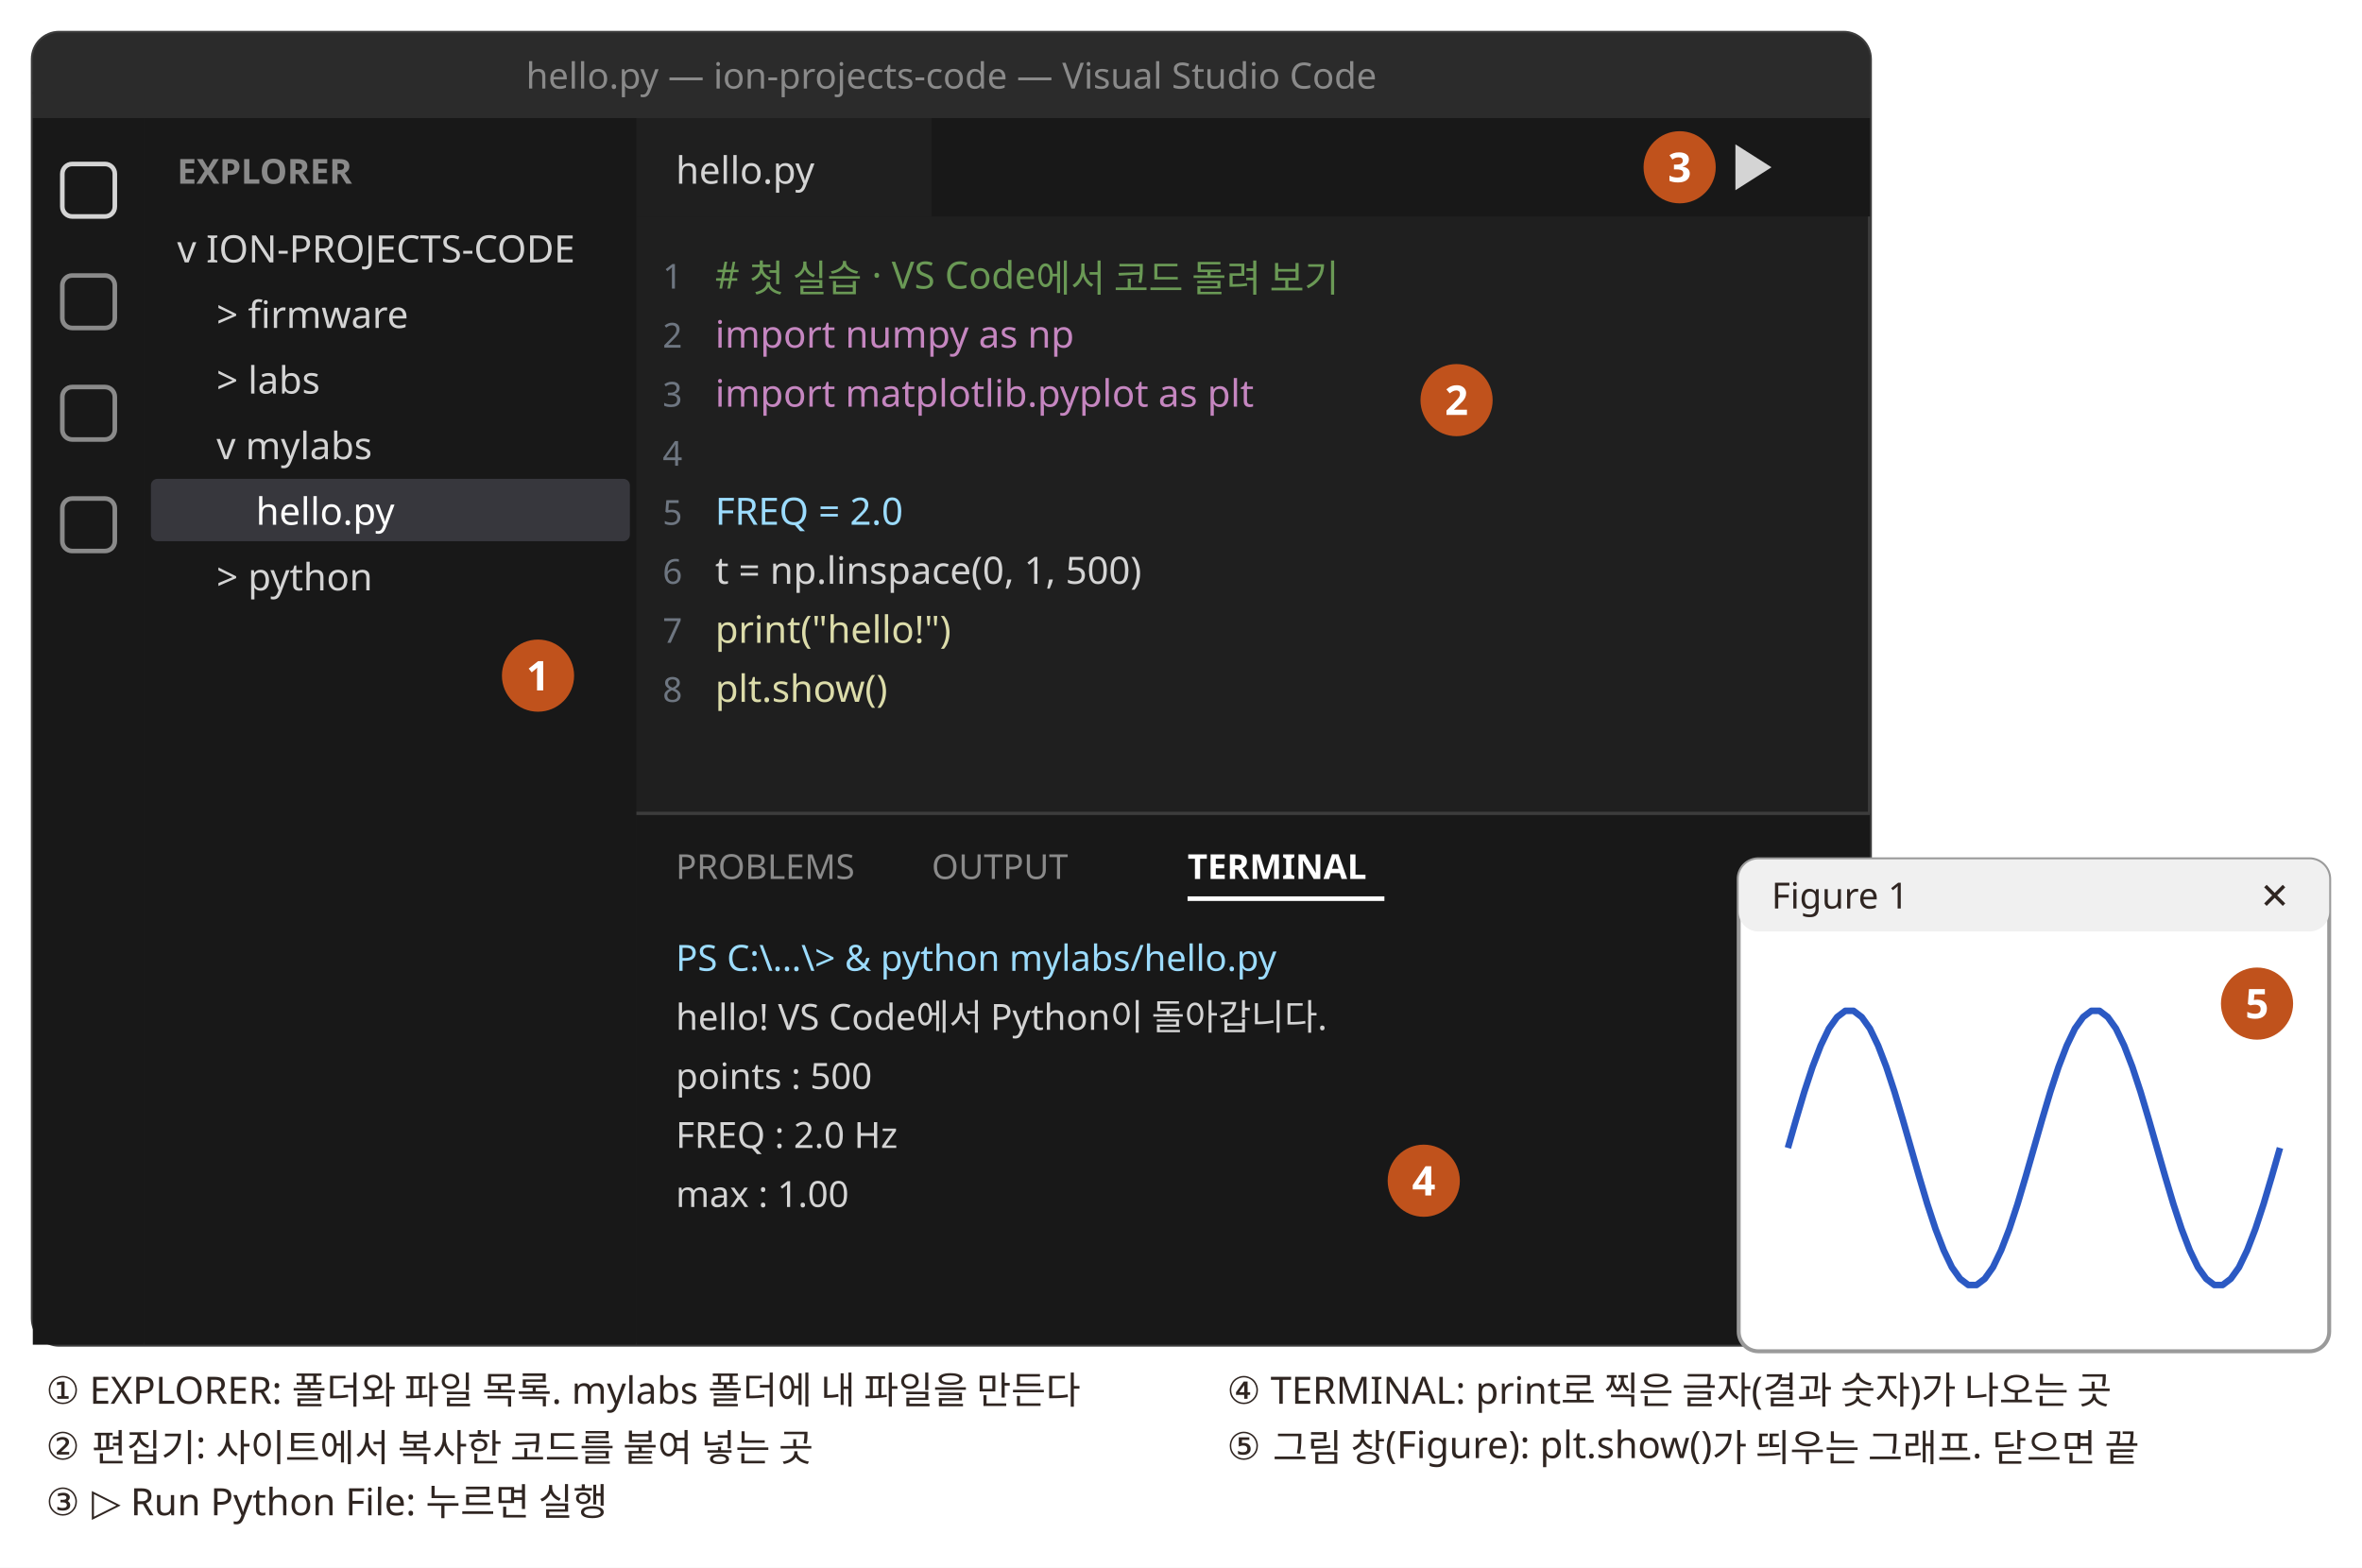
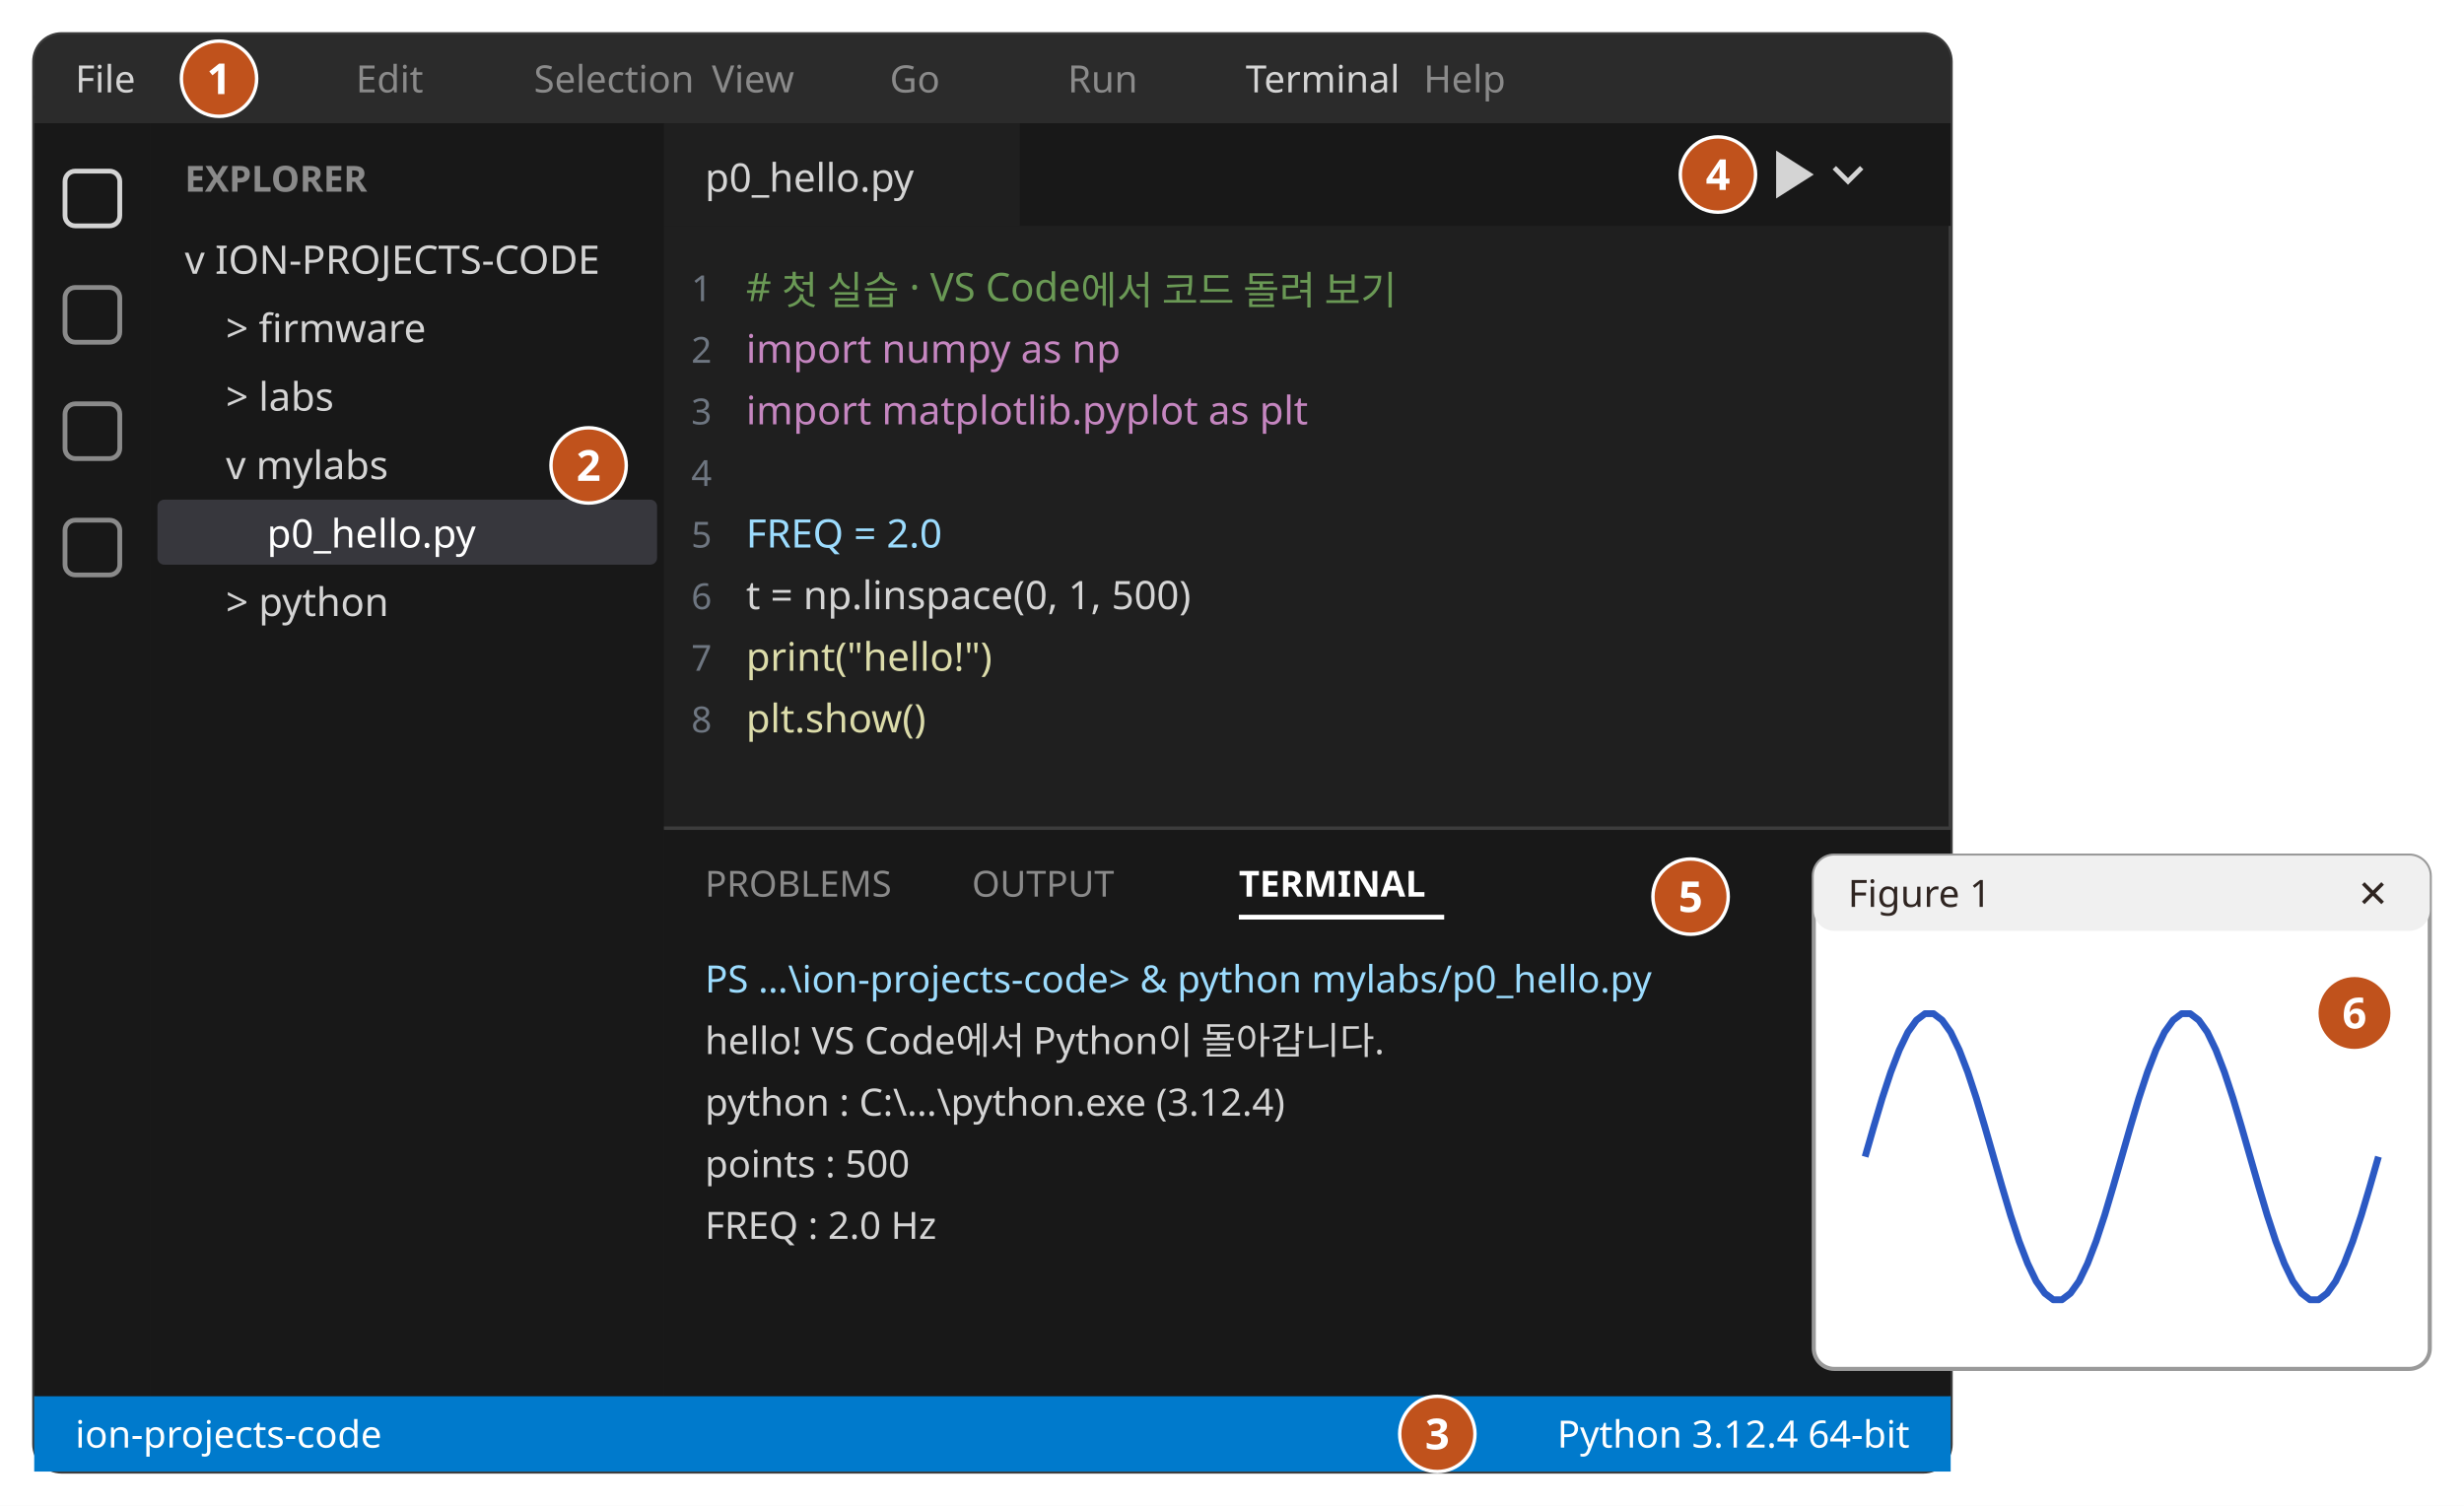
- <svg xmlns="http://www.w3.org/2000/svg" viewBox="0 0 720 478" width="720" height="478" font-family="Pretendard, Malgun Gothic, sans-serif" font-size="13">
+ <svg xmlns="http://www.w3.org/2000/svg" viewBox="0 0 720 440" width="720" height="440" font-family="Pretendard, Malgun Gothic, sans-serif" font-size="13">
  <defs>
    <marker id="ar" viewBox="0 0 10 10" refX="9" refY="5" markerWidth="7" markerHeight="7" orient="auto">
      <path d="M0,0 L10,5 L0,10 z" fill="#2f2521" />
    </marker>
  </defs>
-   <rect x="0" y="0" width="720" height="478" fill="#fff" />
-   <rect x="10" y="10" width="560" height="400" rx="8" fill="#1f1f1f" stroke="#3c3c3c" stroke-width="1.2" />
+   <rect x="0" y="0" width="720" height="440" fill="#fff" />
+   <rect x="10" y="10" width="560" height="420" rx="8" fill="#1f1f1f" stroke="#3c3c3c" stroke-width="1.2" />
  <rect x="10" y="10" width="560" height="26" rx="8" fill="#2b2b2b" stroke="none" stroke-width="1.2" />
  <rect x="10" y="28" width="560" height="8" fill="#2b2b2b" />
-   <text x="290.0" y="27" font-size="11" fill="#8a8a8a" text-anchor="middle" font-weight="normal">hello.py — ion-projects-code — Visual Studio Code</text>
-   <rect x="10" y="36" width="34" height="374" fill="#181818" />
+   <text x="22" y="27" font-size="11" fill="#d4d4d4" text-anchor="start" font-weight="normal">File</text>
+   <text x="104" y="27" font-size="11" fill="#8a8a8a" text-anchor="start" font-weight="normal">Edit</text>
+   <text x="156" y="27" font-size="11" fill="#8a8a8a" text-anchor="start" font-weight="normal">Selection</text>
+   <text x="208" y="27" font-size="11" fill="#8a8a8a" text-anchor="start" font-weight="normal">View</text>
+   <text x="260" y="27" font-size="11" fill="#8a8a8a" text-anchor="start" font-weight="normal">Go</text>
+   <text x="312" y="27" font-size="11" fill="#8a8a8a" text-anchor="start" font-weight="normal">Run</text>
+   <text x="364" y="27" font-size="11" fill="#d4d4d4" text-anchor="start" font-weight="normal">Terminal</text>
+   <text x="416" y="27" font-size="11" fill="#8a8a8a" text-anchor="start" font-weight="normal">Help</text>
+   <rect x="10" y="36" width="34" height="372" fill="#181818" />
  <rect x="19" y="50" width="16" height="16" rx="3" fill="none" stroke="#d4d4d4" stroke-width="1.4" />
  <rect x="19" y="84" width="16" height="16" rx="3" fill="none" stroke="#8a8a8a" stroke-width="1.4" />
  <rect x="19" y="118" width="16" height="16" rx="3" fill="none" stroke="#8a8a8a" stroke-width="1.4" />
  <rect x="19" y="152" width="16" height="16" rx="3" fill="none" stroke="#8a8a8a" stroke-width="1.4" />
-   <rect x="44" y="36" width="150" height="374" fill="#181818" />
+   <rect x="44" y="36" width="150" height="372" fill="#181818" />
  <text x="54" y="56" font-size="10.5" fill="#8a8a8a" text-anchor="start" font-weight="bold">EXPLORER</text>
  <text x="54" y="80" font-size="11.5" fill="#d4d4d4" text-anchor="start" font-weight="normal">v ION-PROJECTS-CODE</text>
  <text x="66" y="100" font-size="11.5" fill="#d4d4d4" text-anchor="start" font-weight="normal">&gt; firmware</text>
  <text x="66" y="120" font-size="11.5" fill="#d4d4d4" text-anchor="start" font-weight="normal">&gt; labs</text>
  <text x="66" y="140" font-size="11.5" fill="#d4d4d4" text-anchor="start" font-weight="normal">v mylabs</text>
  <rect x="46" y="146" width="146" height="19" rx="2" fill="#37373d" stroke="none" stroke-width="1.2" />
-   <text x="78" y="160" font-size="11.5" fill="#ffffff" text-anchor="start" font-weight="normal">hello.py</text>
+   <text x="78" y="160" font-size="11.5" fill="#ffffff" text-anchor="start" font-weight="normal">p0_hello.py</text>
  <text x="66" y="180" font-size="11.5" fill="#d4d4d4" text-anchor="start" font-weight="normal">&gt; python</text>
  <rect x="194" y="36" width="376" height="30" fill="#181818" />
-   <rect x="194" y="36" width="90" height="30" rx="0" fill="#1f1f1f" stroke="none" stroke-width="1.2" />
-   <text x="206" y="56" font-size="11.5" fill="#d4d4d4" text-anchor="start" font-weight="normal">hello.py</text>
-   <path d="M529,44 l11,7 l-11,7 z" fill="#d4d4d4" />
+   <rect x="194" y="36" width="104" height="30" rx="0" fill="#1f1f1f" stroke="none" stroke-width="1.2" />
+   <text x="206" y="56" font-size="11.5" fill="#d4d4d4" text-anchor="start" font-weight="normal">p0_hello.py</text>
+   <path d="M519,44 l11,7 l-11,7 z" fill="#d4d4d4" />
+   <path d="M536,49 l4,4 l4,-4" fill="none" stroke="#d4d4d4" stroke-width="1.4" />
  <text x="208" y="88" font-size="10.5" fill="#6e7681" text-anchor="end" font-weight="normal">1</text>
  <text x="218" y="88" font-size="11.5" fill="#6a9955" text-anchor="start" font-weight="normal"># 첫 실습 · VS Code에서 코드 돌려 보기</text>
  <text x="208" y="106" font-size="10.5" fill="#6e7681" text-anchor="end" font-weight="normal">2</text>
  <text x="218" y="106" font-size="11.5" fill="#c586c0" text-anchor="start" font-weight="normal">import numpy as np</text>
  <text x="208" y="124" font-size="10.5" fill="#6e7681" text-anchor="end" font-weight="normal">3</text>
  <text x="218" y="124" font-size="11.5" fill="#c586c0" text-anchor="start" font-weight="normal">import matplotlib.pyplot as plt</text>
  <text x="208" y="142" font-size="10.5" fill="#6e7681" text-anchor="end" font-weight="normal">4</text>
  <text x="218" y="142" font-size="11.5" fill="#d4d4d4" text-anchor="start" font-weight="normal" />
  <text x="208" y="160" font-size="10.5" fill="#6e7681" text-anchor="end" font-weight="normal">5</text>
  <text x="218" y="160" font-size="11.5" fill="#9cdcfe" text-anchor="start" font-weight="normal">FREQ = 2.0</text>
  <text x="208" y="178" font-size="10.5" fill="#6e7681" text-anchor="end" font-weight="normal">6</text>
  <text x="218" y="178" font-size="11.5" fill="#d4d4d4" text-anchor="start" font-weight="normal">t = np.linspace(0, 1, 500)</text>
  <text x="208" y="196" font-size="10.5" fill="#6e7681" text-anchor="end" font-weight="normal">7</text>
  <text x="218" y="196" font-size="11.5" fill="#dcdcaa" text-anchor="start" font-weight="normal">print("hello!")</text>
  <text x="208" y="214" font-size="10.5" fill="#6e7681" text-anchor="end" font-weight="normal">8</text>
  <text x="218" y="214" font-size="11.5" fill="#dcdcaa" text-anchor="start" font-weight="normal">plt.show()</text>
-   <rect x="194" y="248" width="376" height="162" fill="#181818" />
-   <line x1="194" y1="248" x2="570" y2="248" stroke="#3c3c3c" stroke-width="1" />
-   <text x="206" y="268" font-size="10.5" fill="#8a8a8a" text-anchor="start" font-weight="normal">PROBLEMS</text>
-   <text x="284" y="268" font-size="10.5" fill="#8a8a8a" text-anchor="start" font-weight="normal">OUTPUT</text>
-   <text x="362" y="268" font-size="10.5" fill="#ffffff" text-anchor="start" font-weight="bold">TERMINAL</text>
-   <line x1="362" y1="274" x2="422" y2="274" stroke="#ffffff" stroke-width="1.4" />
-   <text x="206" y="296" font-size="11" fill="#9cdcfe" text-anchor="start" font-weight="normal">PS C:\…\&gt; &amp; python mylabs/hello.py</text>
-   <text x="206" y="314" font-size="11" fill="#d4d4d4" text-anchor="start" font-weight="normal">hello! VS Code에서 Python이 돌아갑니다.</text>
-   <text x="206" y="332" font-size="11" fill="#d4d4d4" text-anchor="start" font-weight="normal">points : 500</text>
-   <text x="206" y="350" font-size="11" fill="#d4d4d4" text-anchor="start" font-weight="normal">FREQ   : 2.0 Hz</text>
-   <text x="206" y="368" font-size="11" fill="#d4d4d4" text-anchor="start" font-weight="normal">max    : 1.00</text>
-   <rect x="530" y="262" width="180" height="150" rx="6" fill="#ffffff" stroke="#9a9a9a" stroke-width="1.2" />
-   <rect x="530" y="262" width="180" height="22" rx="6" fill="#f0f0f0" stroke="none" stroke-width="1.2" />
-   <text x="540" y="277" font-size="11" fill="#2f2521" text-anchor="start" font-weight="normal">Figure 1</text>
-   <text x="698" y="277" font-size="11" fill="#2f2521" text-anchor="end" font-weight="normal">✕</text>
-   <polyline points="545.0,350.0 547.5,341.3 550.0,332.9 552.5,325.3 555.0,318.8 557.5,313.6 560.0,310.1 562.5,308.2 565.0,308.2 567.5,310.1 570.0,313.6 572.5,318.8 575.0,325.3 577.5,332.9 580.0,341.3 582.5,350.0 585.0,358.7 587.5,367.1 590.0,374.7 592.5,381.2 595.0,386.4 597.5,389.9 600.0,391.8 602.5,391.8 605.0,389.9 607.5,386.4 610.0,381.2 612.5,374.7 615.0,367.1 617.5,358.7 620.0,350.0 622.5,341.3 625.0,332.9 627.5,325.3 630.0,318.8 632.5,313.6 635.0,310.1 637.5,308.2 640.0,308.2 642.5,310.1 645.0,313.6 647.5,318.8 650.0,325.3 652.5,332.9 655.0,341.3 657.5,350.0 660.0,358.7 662.5,367.1 665.0,374.7 667.5,381.2 670.0,386.4 672.5,389.9 675.0,391.8 677.5,391.8 680.0,389.9 682.5,386.4 685.0,381.2 687.5,374.7 690.0,367.1 692.5,358.7 695.0,350.0" fill="none" stroke="#2b59c3" stroke-width="2" stroke-linejoin="round" />
-   <circle cx="164" cy="206" r="11" fill="#c0521c" stroke="none" />
-   <text x="164" y="210.5" font-size="12.5" fill="#fff" text-anchor="middle" font-weight="bold">1</text>
-   <circle cx="444" cy="122" r="11" fill="#c0521c" stroke="none" />
-   <text x="444" y="126.5" font-size="12.5" fill="#fff" text-anchor="middle" font-weight="bold">2</text>
-   <circle cx="512" cy="51" r="11" fill="#c0521c" stroke="none" />
-   <text x="512" y="55.5" font-size="12.5" fill="#fff" text-anchor="middle" font-weight="bold">3</text>
-   <circle cx="434" cy="360" r="11" fill="#c0521c" stroke="none" />
-   <text x="434" y="364.5" font-size="12.5" fill="#fff" text-anchor="middle" font-weight="bold">4</text>
-   <circle cx="688" cy="306" r="11" fill="#c0521c" stroke="none" />
-   <text x="688" y="310.5" font-size="12.5" fill="#fff" text-anchor="middle" font-weight="bold">5</text>
-   <text x="14" y="428" font-size="11.5" fill="#2f2521" text-anchor="start" font-weight="normal">① EXPLORER: 폴더와 파일 목록. mylabs 폴더에 내 파일을 만든다</text>
-   <text x="14" y="445" font-size="11.5" fill="#2f2521" text-anchor="start" font-weight="normal">② 편집기: 사이트에서 복사한 코드를 붙여 넣는 곳</text>
-   <text x="14" y="462" font-size="11.5" fill="#2f2521" text-anchor="start" font-weight="normal">③ ▷ Run Python File: 누르면 실행</text>
-   <text x="374" y="428" font-size="11.5" fill="#2f2521" text-anchor="start" font-weight="normal">④ TERMINAL: print로 찍은 글자(결과 숫자)가 나오는 곳</text>
-   <text x="374" y="445" font-size="11.5" fill="#2f2521" text-anchor="start" font-weight="normal">⑤ 그림 창(Figure): plt.show()가 띄우는 그래프. 닫으면 끝</text>
+   <rect x="194" y="242" width="376" height="166" fill="#181818" />
+   <line x1="194" y1="242" x2="570" y2="242" stroke="#3c3c3c" stroke-width="1" />
+   <text x="206" y="262" font-size="10.5" fill="#8a8a8a" text-anchor="start" font-weight="normal">PROBLEMS</text>
+   <text x="284" y="262" font-size="10.5" fill="#8a8a8a" text-anchor="start" font-weight="normal">OUTPUT</text>
+   <text x="362" y="262" font-size="10.5" fill="#ffffff" text-anchor="start" font-weight="bold">TERMINAL</text>
+   <line x1="362" y1="268" x2="422" y2="268" stroke="#ffffff" stroke-width="1.4" />
+   <text x="206" y="290" font-size="11" fill="#9cdcfe" text-anchor="start" font-weight="normal">PS …\ion-projects-code&gt; &amp; python mylabs/p0_hello.py</text>
+   <text x="206" y="308" font-size="11" fill="#d4d4d4" text-anchor="start" font-weight="normal">hello! VS Code에서 Python이 돌아갑니다.</text>
+   <text x="206" y="326" font-size="11" fill="#d4d4d4" text-anchor="start" font-weight="normal">python : C:\…\python.exe (3.12.4)</text>
+   <text x="206" y="344" font-size="11" fill="#d4d4d4" text-anchor="start" font-weight="normal">points : 500</text>
+   <text x="206" y="362" font-size="11" fill="#d4d4d4" text-anchor="start" font-weight="normal">FREQ   : 2.0 Hz</text>
+   <rect x="10" y="408" width="560" height="22" fill="#007acc" />
+   <text x="22" y="423" font-size="11" fill="#ffffff" text-anchor="start" font-weight="normal">ion-projects-code</text>
+   <text x="558" y="423" font-size="11" fill="#ffffff" text-anchor="end" font-weight="normal">Python   3.12.4 64-bit</text>
+   <rect x="530" y="250" width="180" height="150" rx="6" fill="#ffffff" stroke="#9a9a9a" stroke-width="1.2" />
+   <rect x="530" y="250" width="180" height="22" rx="6" fill="#f0f0f0" stroke="none" stroke-width="1.2" />
+   <text x="540" y="265" font-size="11" fill="#2f2521" text-anchor="start" font-weight="normal">Figure 1</text>
+   <text x="698" y="265" font-size="11" fill="#2f2521" text-anchor="end" font-weight="normal">✕</text>
+   <polyline points="545.0,338.0 547.5,329.3 550.0,320.9 552.5,313.3 555.0,306.8 557.5,301.6 560.0,298.1 562.5,296.2 565.0,296.2 567.5,298.1 570.0,301.6 572.5,306.8 575.0,313.3 577.5,320.9 580.0,329.3 582.5,338.0 585.0,346.7 587.5,355.1 590.0,362.7 592.5,369.2 595.0,374.4 597.5,377.9 600.0,379.8 602.5,379.8 605.0,377.9 607.5,374.4 610.0,369.2 612.5,362.7 615.0,355.1 617.5,346.7 620.0,338.0 622.5,329.3 625.0,320.9 627.5,313.3 630.0,306.8 632.5,301.6 635.0,298.1 637.5,296.2 640.0,296.2 642.5,298.1 645.0,301.6 647.5,306.8 650.0,313.3 652.5,320.9 655.0,329.3 657.5,338.0 660.0,346.7 662.5,355.1 665.0,362.7 667.5,369.2 670.0,374.4 672.5,377.9 675.0,379.8 677.5,379.8 680.0,377.9 682.5,374.4 685.0,369.2 687.5,362.7 690.0,355.1 692.5,346.7 695.0,338.0" fill="none" stroke="#2b59c3" stroke-width="2" stroke-linejoin="round" />
+   <circle cx="64" cy="23" r="11" fill="#c0521c" stroke="#ffffff" />
+   <text x="64" y="27.5" font-size="12.5" fill="#fff" text-anchor="middle" font-weight="bold">1</text>
+   <circle cx="172" cy="136" r="11" fill="#c0521c" stroke="#ffffff" />
+   <text x="172" y="140.5" font-size="12.5" fill="#fff" text-anchor="middle" font-weight="bold">2</text>
+   <circle cx="420" cy="419" r="11" fill="#c0521c" stroke="#ffffff" />
+   <text x="420" y="423.5" font-size="12.5" fill="#fff" text-anchor="middle" font-weight="bold">3</text>
+   <circle cx="502" cy="51" r="11" fill="#c0521c" stroke="#ffffff" />
+   <text x="502" y="55.5" font-size="12.5" fill="#fff" text-anchor="middle" font-weight="bold">4</text>
+   <circle cx="494" cy="262" r="11" fill="#c0521c" stroke="#ffffff" />
+   <text x="494" y="266.5" font-size="12.5" fill="#fff" text-anchor="middle" font-weight="bold">5</text>
+   <circle cx="688" cy="296" r="11" fill="#c0521c" stroke="#ffffff" />
+   <text x="688" y="300.5" font-size="12.5" fill="#fff" text-anchor="middle" font-weight="bold">6</text>
</svg>
